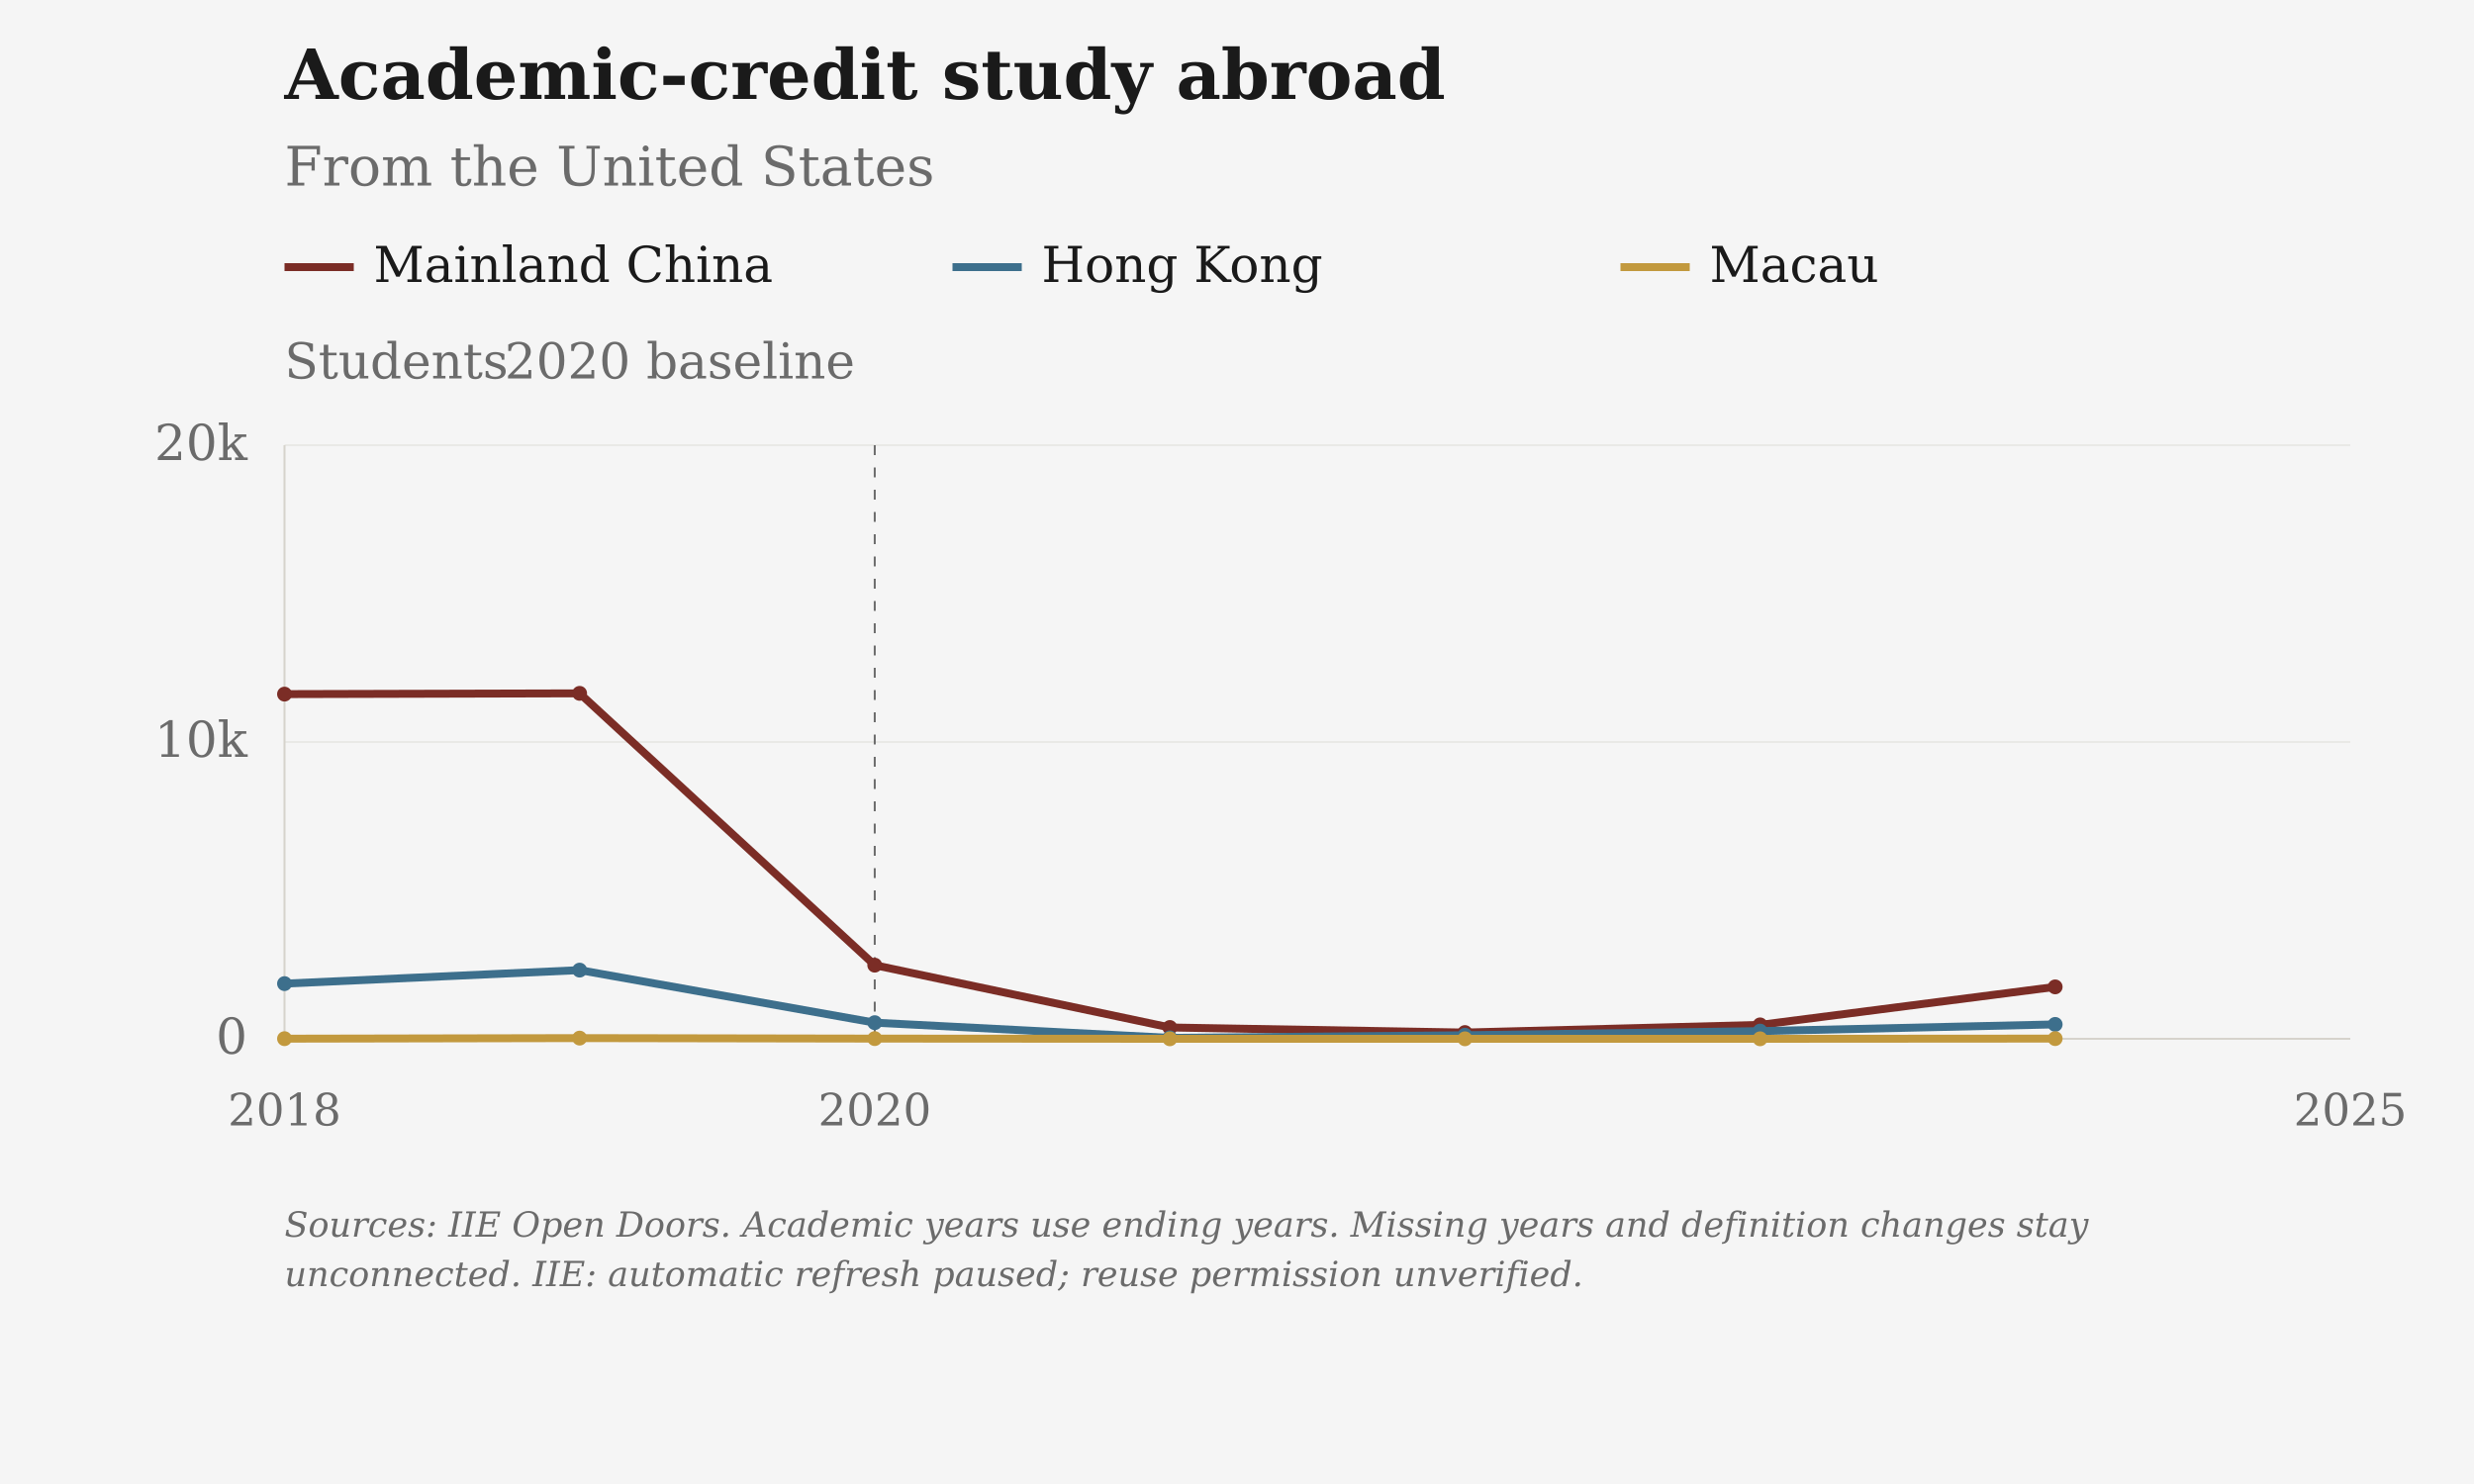
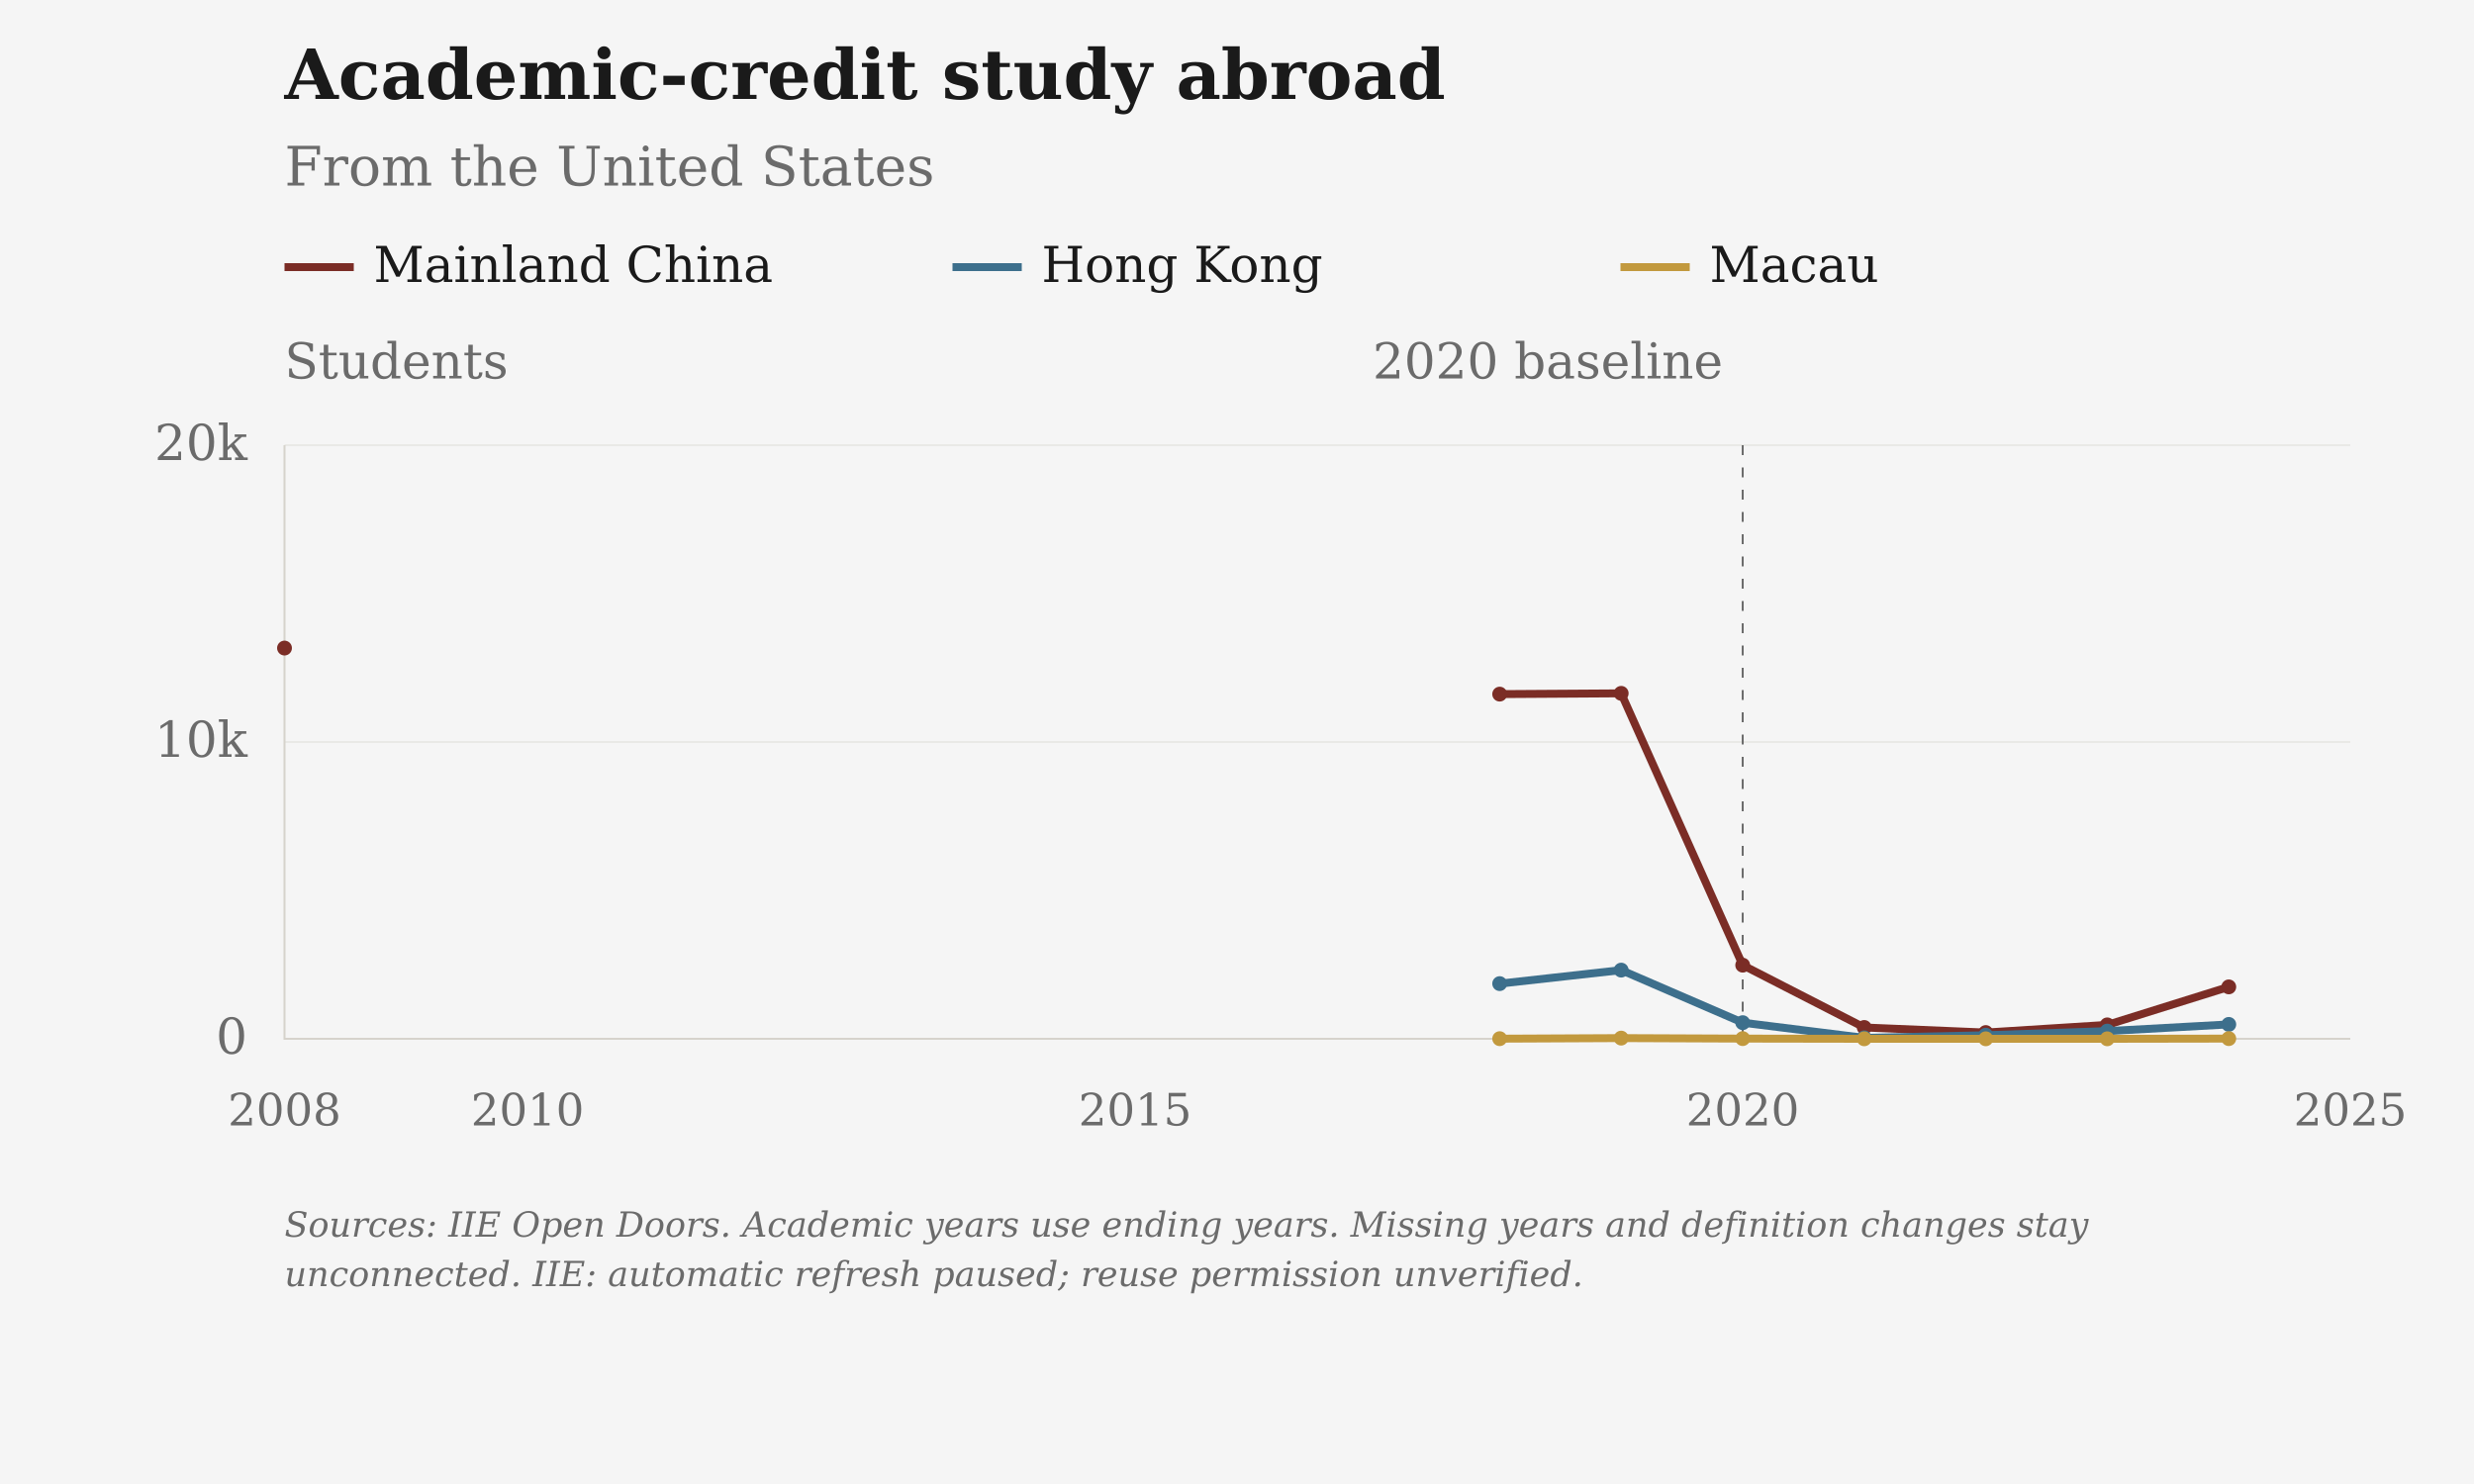
<svg xmlns="http://www.w3.org/2000/svg" viewBox="0 0 1000 600" role="img" aria-label="Academic-credit study abroad: From the United States">
  <rect class="chart-background" width="1000" height="600" fill="#F5F5F5" />
  <g font-family="DejaVu Serif, Georgia, 'Times New Roman', serif" font-size="20" fill="#6B6B6B">
    <text x="115" y="40" font-size="28" font-weight="bold" fill="#1A1A1A">Academic-credit study abroad</text>
    <text x="115" y="75" font-size="22">From the United States</text>
    <path class="legend-swatch" data-geography="CHN" d="M115 108h28" stroke="#7B2D26" stroke-width="3.2" />
    <text x="151" y="114" fill="#1A1A1A">Mainland China</text>
    <path class="legend-swatch" data-geography="HKG" d="M385 108h28" stroke="#3D6F8C" stroke-width="3.2" />
    <text x="421" y="114" fill="#1A1A1A">Hong Kong</text>
    <path class="legend-swatch" data-geography="MAC" d="M655 108h28" stroke="#C2993E" stroke-width="3.2" />
    <text x="691" y="114" fill="#1A1A1A">Macau</text>
    <text x="115" y="153">Students</text>
    <path d="M115 420.00H950" stroke="#D6D3CC" stroke-opacity="0.6" stroke-width="0.5" />
    <text x="100" y="426.00" text-anchor="end">0</text>
    <path d="M115 300.00H950" stroke="#D6D3CC" stroke-opacity="0.6" stroke-width="0.5" />
    <text x="100" y="306.00" text-anchor="end">10k</text>
    <path d="M115 180.00H950" stroke="#D6D3CC" stroke-opacity="0.6" stroke-width="0.5" />
    <text x="100" y="186.00" text-anchor="end">20k</text>
-     <text x="115.00" y="455" font-size="18" text-anchor="middle">2018</text>
-     <text x="353.57" y="455" font-size="18" text-anchor="middle">2020</text>
+     <text x="115.00" y="455" font-size="18" text-anchor="middle">2008</text>
+     <text x="213.24" y="455" font-size="18" text-anchor="middle">2010</text>
+     <text x="458.82" y="455" font-size="18" text-anchor="middle">2015</text>
+     <text x="704.41" y="455" font-size="18" text-anchor="middle">2020</text>
    <text x="950.00" y="455" font-size="18" text-anchor="middle">2025</text>
    <path d="M115 180V420H950" stroke="#D6D3CC" stroke-width="0.8" fill="none" />
-     <path d="M353.57 180V420" stroke="#6B6B6B" stroke-width="0.8" stroke-dasharray="4 5" />
-     <text x="345.57" y="153" text-anchor="end">2020 baseline</text>
-     <path class="data-line" data-geography="CHN" data-series-id="iie:USA:CHN:study_abroad" d="M115.00,280.64 L234.29,280.33 L353.57,390.23 L472.86,415.42 L592.14,417.47 L711.43,414.37 L830.71,399.01" fill="none" stroke="#7B2D26" stroke-width="3.2" stroke-linejoin="round" />
-     <circle data-geography="CHN" data-period="2017/18" cx="115.00" cy="280.64" r="3" fill="#7B2D26" />
-     <circle data-geography="CHN" data-period="2018/19" cx="234.29" cy="280.33" r="3" fill="#7B2D26" />
-     <circle data-geography="CHN" data-period="2019/20" cx="353.57" cy="390.23" r="3" fill="#7B2D26" />
-     <circle data-geography="CHN" data-period="2020/21" cx="472.86" cy="415.42" r="3" fill="#7B2D26" />
-     <circle data-geography="CHN" data-period="2021/22" cx="592.14" cy="417.47" r="3" fill="#7B2D26" />
-     <circle data-geography="CHN" data-period="2022/23" cx="711.43" cy="414.37" r="3" fill="#7B2D26" />
-     <circle data-geography="CHN" data-period="2023/24" cx="830.71" cy="399.01" r="3" fill="#7B2D26" />
-     <path class="data-line" data-geography="HKG" data-series-id="iie:USA:HKG:study_abroad" d="M115.00,397.69 L234.29,392.23 L353.57,413.48 L472.86,419.62 L592.14,418.56 L711.43,416.89 L830.71,414.18" fill="none" stroke="#3D6F8C" stroke-width="3.2" stroke-linejoin="round" />
-     <circle data-geography="HKG" data-period="2017/18" cx="115.00" cy="397.69" r="3" fill="#3D6F8C" />
-     <circle data-geography="HKG" data-period="2018/19" cx="234.29" cy="392.23" r="3" fill="#3D6F8C" />
-     <circle data-geography="HKG" data-period="2019/20" cx="353.57" cy="413.48" r="3" fill="#3D6F8C" />
-     <circle data-geography="HKG" data-period="2020/21" cx="472.86" cy="419.62" r="3" fill="#3D6F8C" />
-     <circle data-geography="HKG" data-period="2021/22" cx="592.14" cy="418.56" r="3" fill="#3D6F8C" />
-     <circle data-geography="HKG" data-period="2022/23" cx="711.43" cy="416.89" r="3" fill="#3D6F8C" />
-     <circle data-geography="HKG" data-period="2023/24" cx="830.71" cy="414.18" r="3" fill="#3D6F8C" />
-     <path class="data-line" data-geography="MAC" data-series-id="iie:USA:MAC:study_abroad" d="M115.00,419.95 L234.29,419.72 L353.57,419.92 L472.86,420.00 L592.14,420.00 L711.43,420.00 L830.71,419.92" fill="none" stroke="#C2993E" stroke-width="3.2" stroke-linejoin="round" />
-     <circle data-geography="MAC" data-period="2017/18" cx="115.00" cy="419.95" r="3" fill="#C2993E" />
-     <circle data-geography="MAC" data-period="2018/19" cx="234.29" cy="419.72" r="3" fill="#C2993E" />
-     <circle data-geography="MAC" data-period="2019/20" cx="353.57" cy="419.92" r="3" fill="#C2993E" />
-     <circle data-geography="MAC" data-period="2020/21" cx="472.86" cy="420.00" r="3" fill="#C2993E" />
-     <circle data-geography="MAC" data-period="2021/22" cx="592.14" cy="420.00" r="3" fill="#C2993E" />
-     <circle data-geography="MAC" data-period="2022/23" cx="711.43" cy="420.00" r="3" fill="#C2993E" />
-     <circle data-geography="MAC" data-period="2023/24" cx="830.71" cy="419.92" r="3" fill="#C2993E" />
+     <path d="M704.41 180V420" stroke="#6B6B6B" stroke-width="0.8" stroke-dasharray="4 5" />
+     <text x="696.41" y="153" text-anchor="end">2020 baseline</text>
+     <path class="data-line" data-geography="CHN" data-series-id="iie:USA:CHN:study_abroad" d="M115.00,262.02 M606.18,280.64 L655.29,280.33 L704.41,390.23 L753.53,415.42 L802.65,417.47 L851.76,414.37 L900.88,399.01" fill="none" stroke="#7B2D26" stroke-width="3.2" stroke-linejoin="round" />
+     <circle data-geography="CHN" data-period="2007/08" cx="115.00" cy="262.02" r="3" fill="#7B2D26" />
+     <circle data-geography="CHN" data-period="2017/18" cx="606.18" cy="280.64" r="3" fill="#7B2D26" />
+     <circle data-geography="CHN" data-period="2018/19" cx="655.29" cy="280.33" r="3" fill="#7B2D26" />
+     <circle data-geography="CHN" data-period="2019/20" cx="704.41" cy="390.23" r="3" fill="#7B2D26" />
+     <circle data-geography="CHN" data-period="2020/21" cx="753.53" cy="415.42" r="3" fill="#7B2D26" />
+     <circle data-geography="CHN" data-period="2021/22" cx="802.65" cy="417.47" r="3" fill="#7B2D26" />
+     <circle data-geography="CHN" data-period="2022/23" cx="851.76" cy="414.37" r="3" fill="#7B2D26" />
+     <circle data-geography="CHN" data-period="2023/24" cx="900.88" cy="399.01" r="3" fill="#7B2D26" />
+     <path class="data-line" data-geography="HKG" data-series-id="iie:USA:HKG:study_abroad" d="M606.18,397.69 L655.29,392.23 L704.41,413.48 L753.53,419.62 L802.65,418.56 L851.76,416.89 L900.88,414.18" fill="none" stroke="#3D6F8C" stroke-width="3.2" stroke-linejoin="round" />
+     <circle data-geography="HKG" data-period="2017/18" cx="606.18" cy="397.69" r="3" fill="#3D6F8C" />
+     <circle data-geography="HKG" data-period="2018/19" cx="655.29" cy="392.23" r="3" fill="#3D6F8C" />
+     <circle data-geography="HKG" data-period="2019/20" cx="704.41" cy="413.48" r="3" fill="#3D6F8C" />
+     <circle data-geography="HKG" data-period="2020/21" cx="753.53" cy="419.62" r="3" fill="#3D6F8C" />
+     <circle data-geography="HKG" data-period="2021/22" cx="802.65" cy="418.56" r="3" fill="#3D6F8C" />
+     <circle data-geography="HKG" data-period="2022/23" cx="851.76" cy="416.89" r="3" fill="#3D6F8C" />
+     <circle data-geography="HKG" data-period="2023/24" cx="900.88" cy="414.18" r="3" fill="#3D6F8C" />
+     <path class="data-line" data-geography="MAC" data-series-id="iie:USA:MAC:study_abroad" d="M606.18,419.95 L655.29,419.72 L704.41,419.92 L753.53,420.00 L802.65,420.00 L851.76,420.00 L900.88,419.92" fill="none" stroke="#C2993E" stroke-width="3.2" stroke-linejoin="round" />
+     <circle data-geography="MAC" data-period="2017/18" cx="606.18" cy="419.95" r="3" fill="#C2993E" />
+     <circle data-geography="MAC" data-period="2018/19" cx="655.29" cy="419.72" r="3" fill="#C2993E" />
+     <circle data-geography="MAC" data-period="2019/20" cx="704.41" cy="419.92" r="3" fill="#C2993E" />
+     <circle data-geography="MAC" data-period="2020/21" cx="753.53" cy="420.00" r="3" fill="#C2993E" />
+     <circle data-geography="MAC" data-period="2021/22" cx="802.65" cy="420.00" r="3" fill="#C2993E" />
+     <circle data-geography="MAC" data-period="2022/23" cx="851.76" cy="420.00" r="3" fill="#C2993E" />
+     <circle data-geography="MAC" data-period="2023/24" cx="900.88" cy="419.92" r="3" fill="#C2993E" />
    <text class="figure-source" x="115" y="500" font-size="14" font-style="italic">Sources: IIE Open Doors. Academic years use ending years. Missing years and definition changes stay</text>
    <text class="figure-source" x="115" y="520" font-size="14" font-style="italic">unconnected. IIE: automatic refresh paused; reuse permission unverified.</text>
  </g>
</svg>
